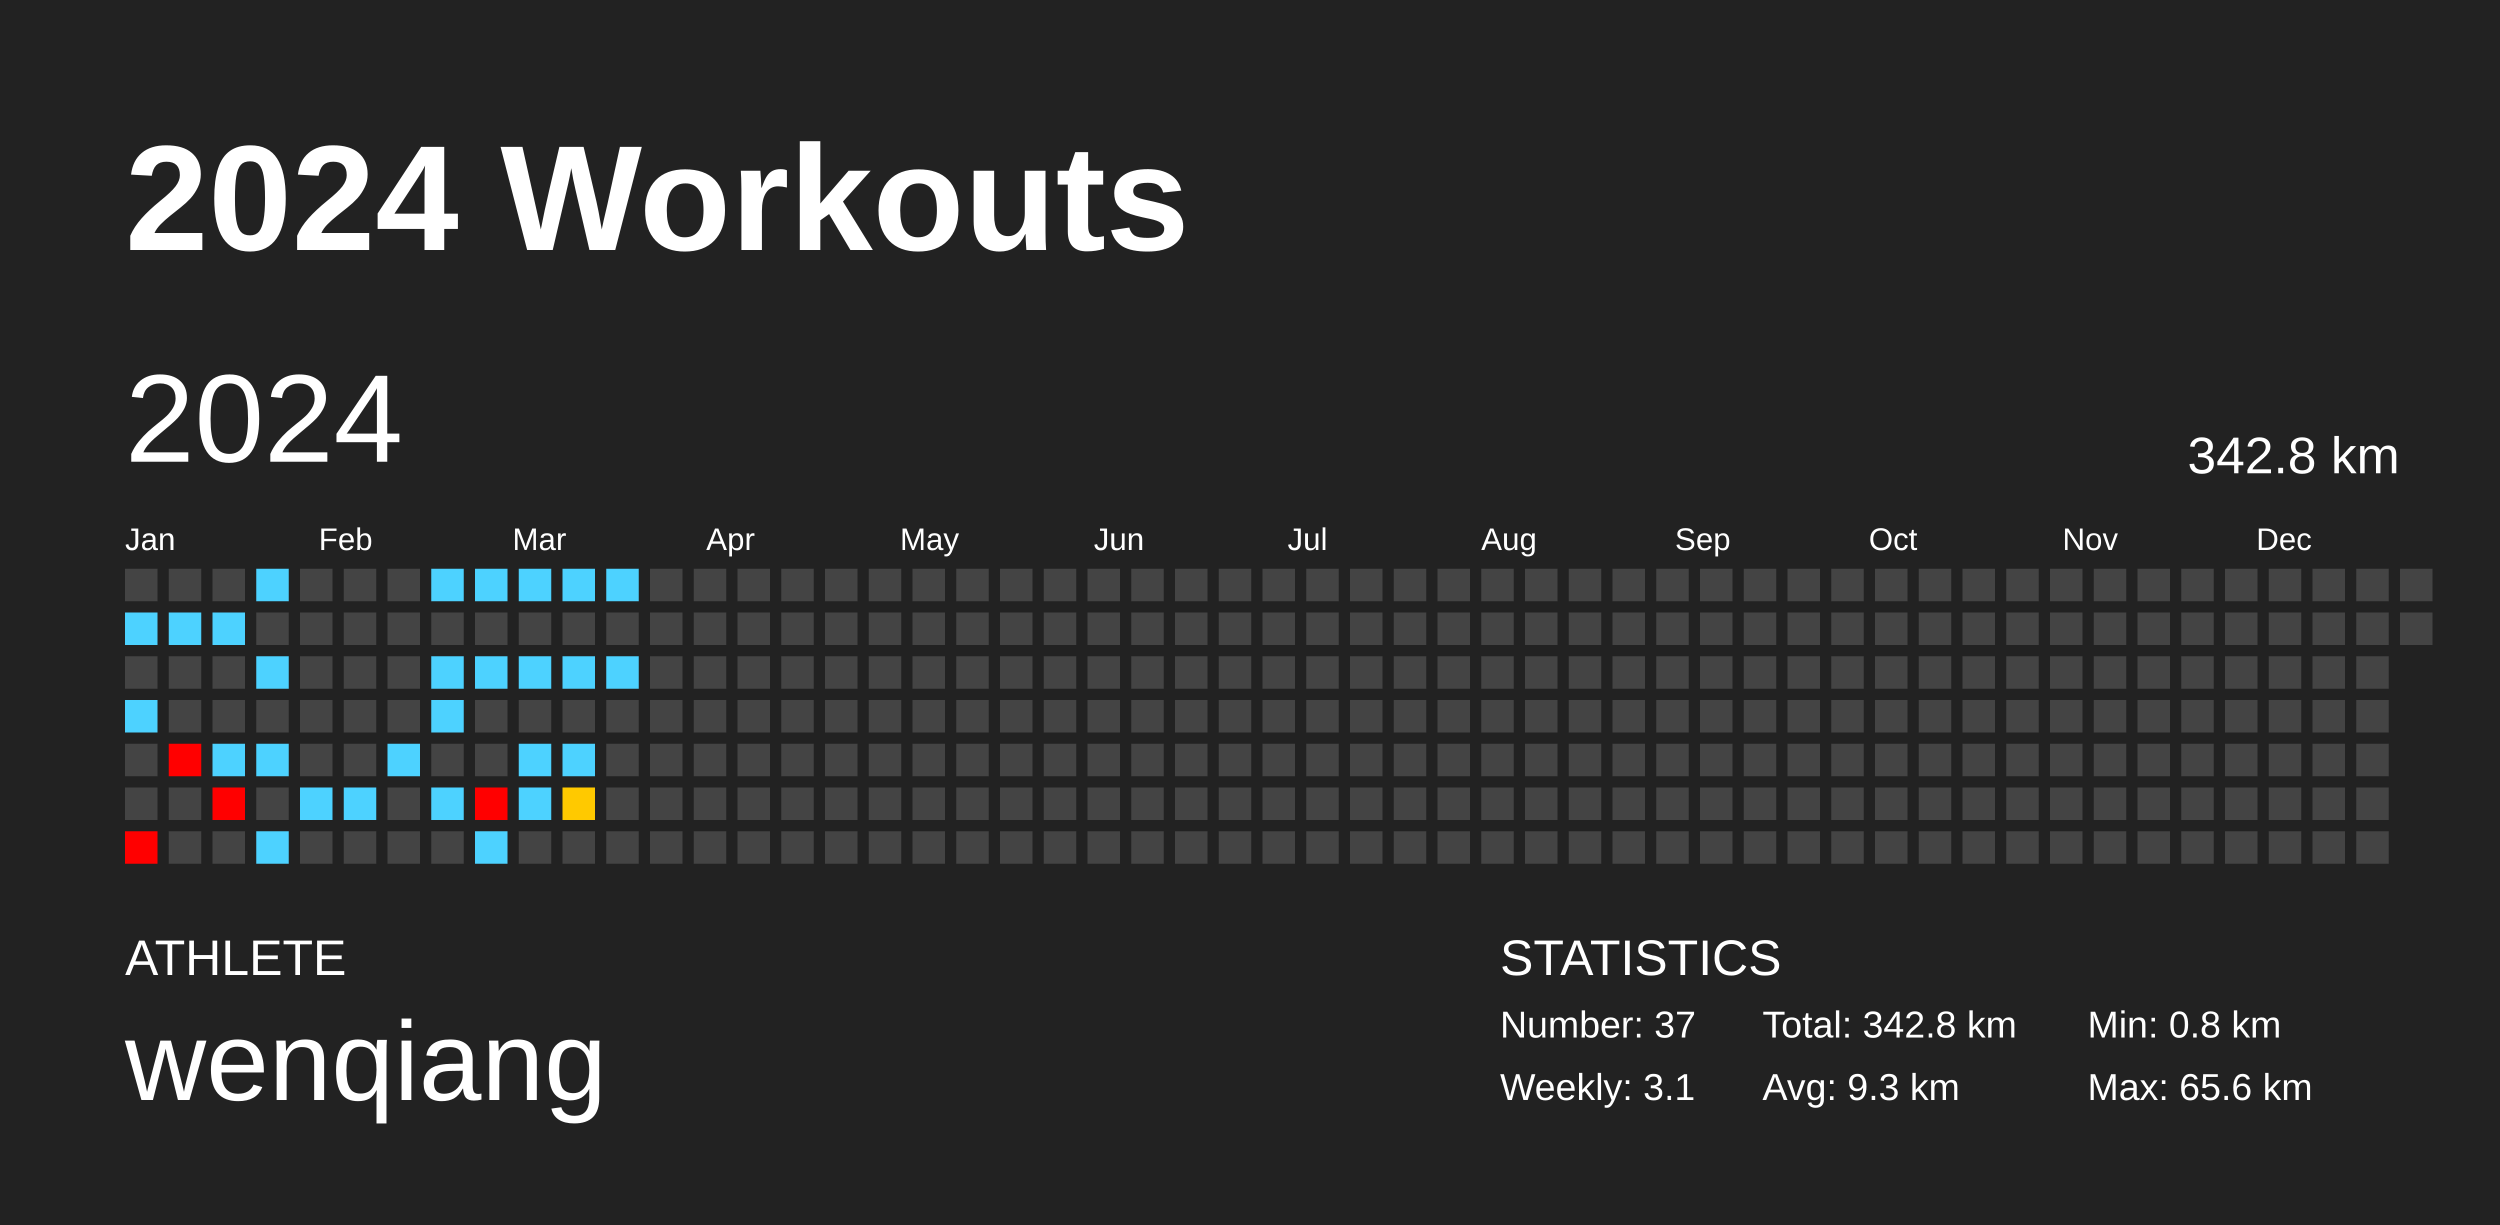
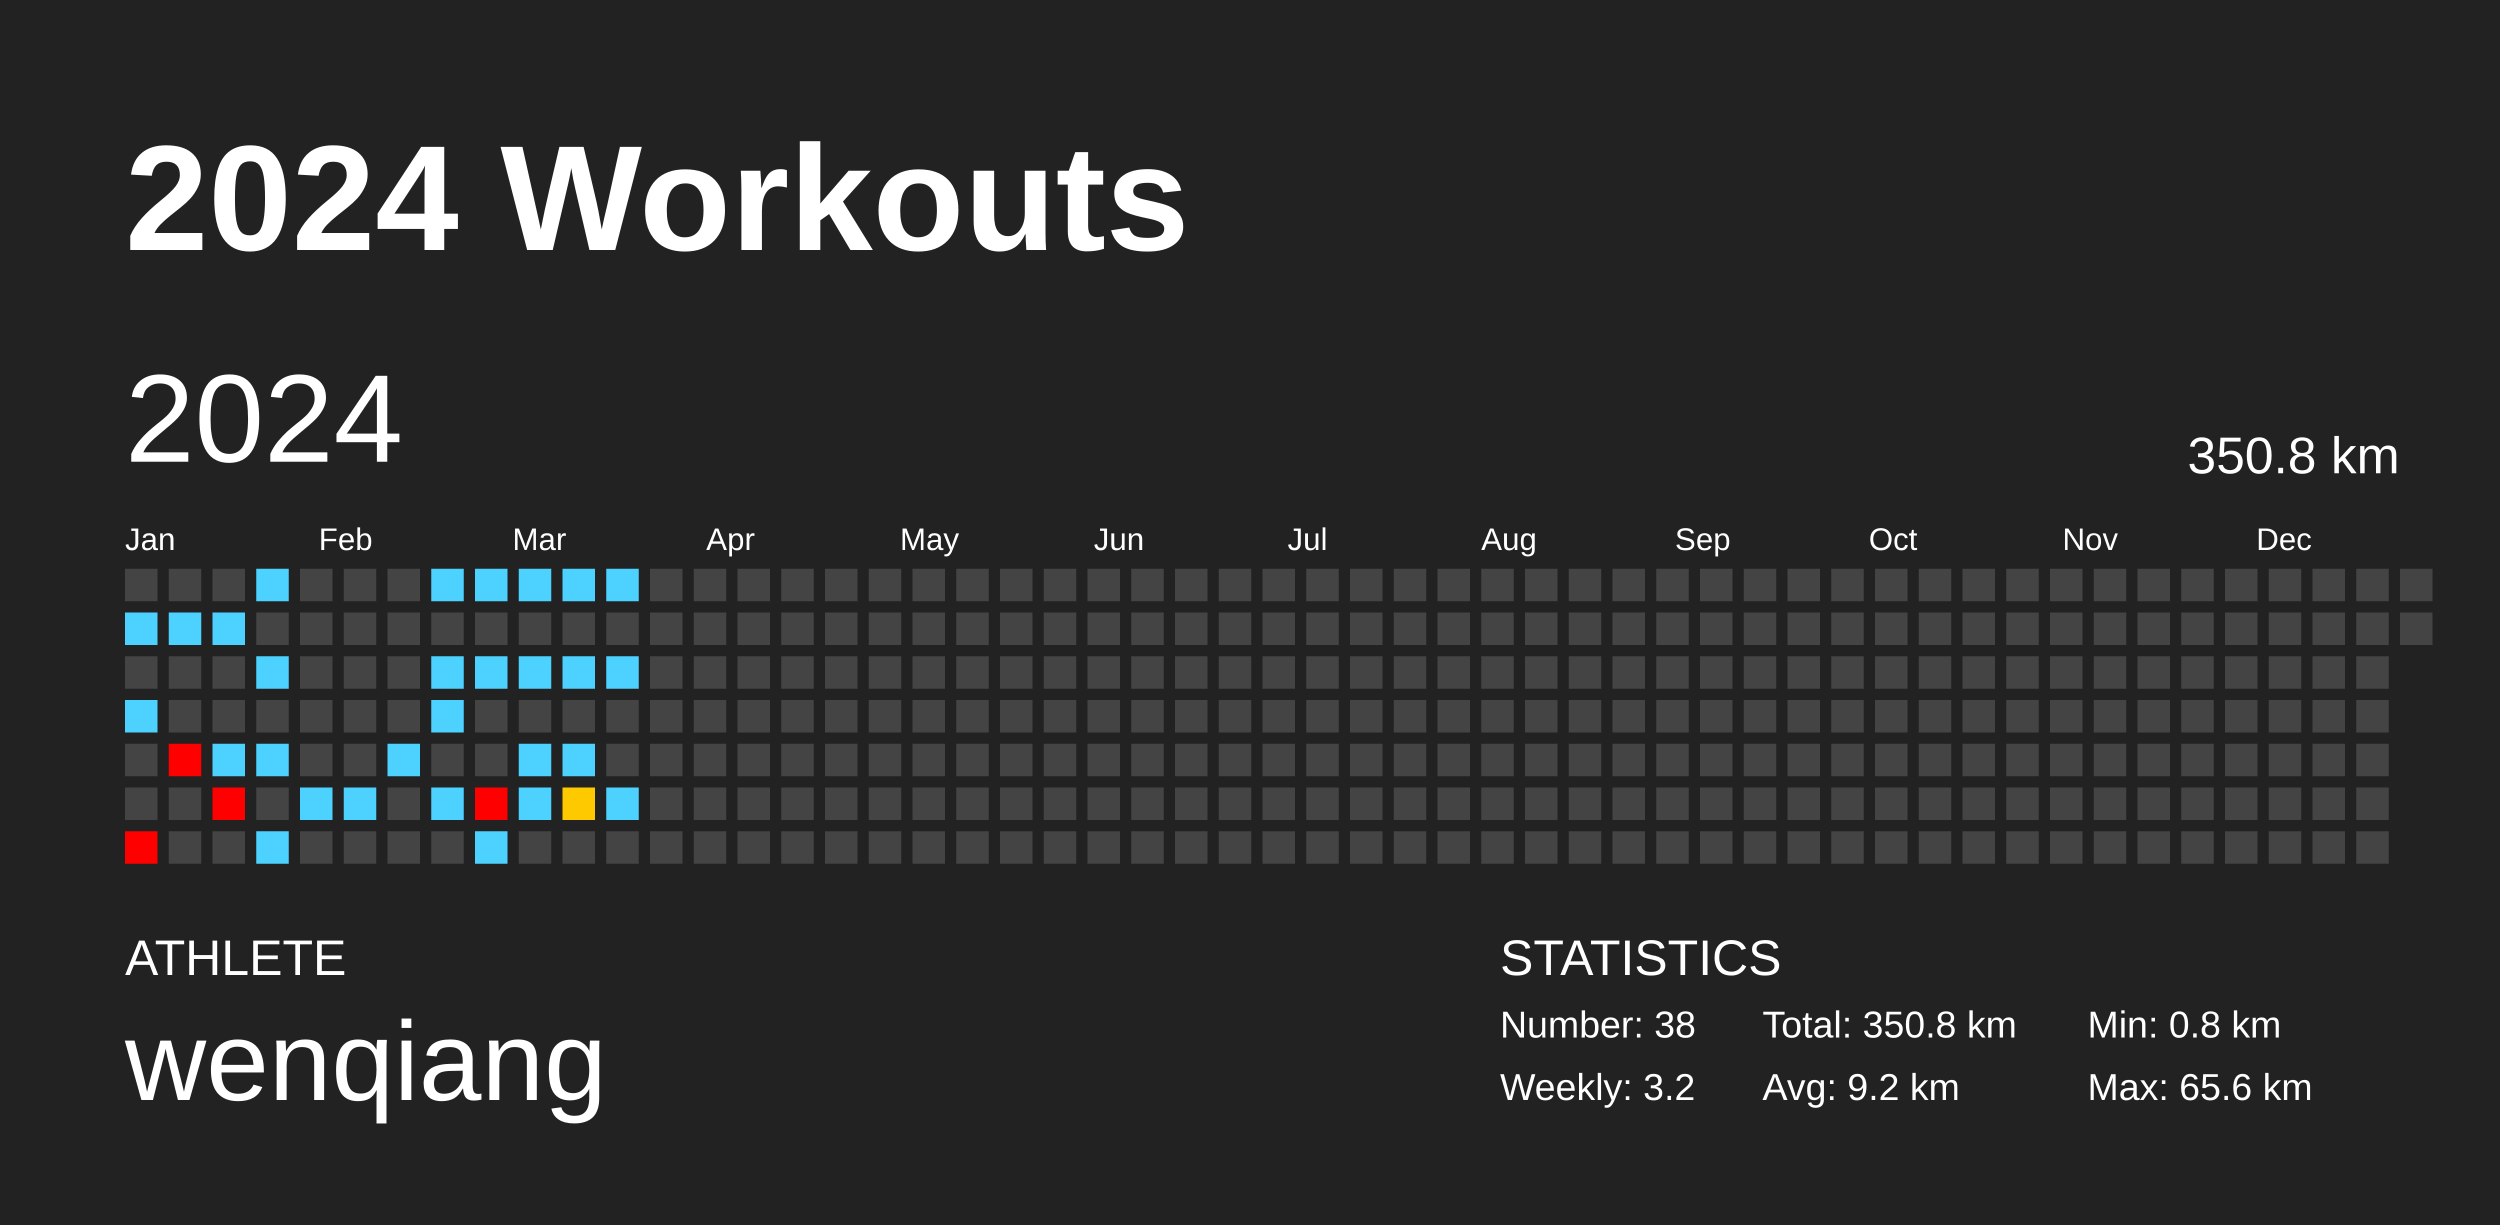
<svg xmlns="http://www.w3.org/2000/svg" baseProfile="full" height="98mm" version="1.1" viewBox="0,0,200,98" width="200mm">
  <defs />
  <rect fill="#222222" height="98" width="200" x="0" y="0" />
  <text fill="#FFFFFF" style="font-size:12px; font-family:Arial; font-weight:bold;" x="10" y="20">2024 Workouts</text>
  <text fill="#FFFFFF" style="font-size:4px; font-family:Arial" x="10" y="78">ATHLETE</text>
  <text fill="#FFFFFF" style="font-size:9px; font-family:Arial" x="10" y="88">wenqiang</text>
  <text fill="#FFFFFF" style="font-size:4px; font-family:Arial" x="120" y="78">STATISTICS</text>
-   <text fill="#FFFFFF" style="font-size:3px; font-family:Arial" x="120" y="83">Number: 37</text>
-   <text fill="#FFFFFF" style="font-size:3px; font-family:Arial" x="120" y="88">Weekly: 3.1</text>
-   <text fill="#FFFFFF" style="font-size:3px; font-family:Arial" x="141" y="83">Total: 342.8 km</text>
-   <text fill="#FFFFFF" style="font-size:3px; font-family:Arial" x="141" y="88">Avg: 9.3 km</text>
+   <text fill="#FFFFFF" style="font-size:3px; font-family:Arial" x="120" y="83">Number: 38</text>
+   <text fill="#FFFFFF" style="font-size:3px; font-family:Arial" x="120" y="88">Weekly: 3.2</text>
+   <text fill="#FFFFFF" style="font-size:3px; font-family:Arial" x="141" y="83">Total: 350.8 km</text>
+   <text fill="#FFFFFF" style="font-size:3px; font-family:Arial" x="141" y="88">Avg: 9.2 km</text>
  <text fill="#FFFFFF" style="font-size:3px; font-family:Arial" x="167" y="83">Min: 0.8 km</text>
  <text fill="#FFFFFF" style="font-size:3px; font-family:Arial" x="167" y="88">Max: 65.6 km</text>
  <text dominant-baseline="hanging" fill="#FFFFFF" style="font-size:10.0px; font-family:Arial;" x="10" y="30">2024</text>
-   <text dominant-baseline="hanging" fill="#FFFFFF" style="font-size:4.125px; font-family:Arial;" x="175" y="35">342.8 km</text>
+   <text dominant-baseline="hanging" fill="#FFFFFF" style="font-size:4.125px; font-family:Arial;" x="175" y="35">350.8 km</text>
  <text fill="#FFFFFF" style="font-size:2.5px; font-family:Arial" x="10.0" y="44">Jan</text>
  <text fill="#FFFFFF" style="font-size:2.5px; font-family:Arial" x="25.5" y="44">Feb</text>
  <text fill="#FFFFFF" style="font-size:2.5px; font-family:Arial" x="41.0" y="44">Mar</text>
  <text fill="#FFFFFF" style="font-size:2.5px; font-family:Arial" x="56.5" y="44">Apr</text>
  <text fill="#FFFFFF" style="font-size:2.5px; font-family:Arial" x="72.0" y="44">May</text>
  <text fill="#FFFFFF" style="font-size:2.5px; font-family:Arial" x="87.5" y="44">Jun</text>
  <text fill="#FFFFFF" style="font-size:2.5px; font-family:Arial" x="103.0" y="44">Jul</text>
  <text fill="#FFFFFF" style="font-size:2.5px; font-family:Arial" x="118.5" y="44">Aug</text>
  <text fill="#FFFFFF" style="font-size:2.5px; font-family:Arial" x="134.0" y="44">Sep</text>
  <text fill="#FFFFFF" style="font-size:2.5px; font-family:Arial" x="149.5" y="44">Oct</text>
  <text fill="#FFFFFF" style="font-size:2.5px; font-family:Arial" x="165.0" y="44">Nov</text>
  <text fill="#FFFFFF" style="font-size:2.5px; font-family:Arial" x="180.5" y="44">Dec</text>
  <rect fill="#444444" height="2.6" width="2.6" x="10.0" y="45.5" />
  <rect fill="#4dd2ff" height="2.6" width="2.6" x="10.0" y="49.0" />
  <rect fill="#444444" height="2.6" width="2.6" x="10.0" y="52.5" />
  <rect fill="#4dd2ff" height="2.6" width="2.6" x="10.0" y="56.0" />
  <rect fill="#444444" height="2.6" width="2.6" x="10.0" y="59.5" />
  <rect fill="#444444" height="2.6" width="2.6" x="10.0" y="63.0" />
  <rect fill="red" height="2.6" width="2.6" x="10.0" y="66.5" />
  <rect fill="#444444" height="2.6" width="2.6" x="13.5" y="45.5" />
  <rect fill="#4dd2ff" height="2.6" width="2.6" x="13.5" y="49.0" />
  <rect fill="#444444" height="2.6" width="2.6" x="13.5" y="52.5" />
  <rect fill="#444444" height="2.6" width="2.6" x="13.5" y="56.0" />
  <rect fill="red" height="2.6" width="2.6" x="13.5" y="59.5" />
  <rect fill="#444444" height="2.6" width="2.6" x="13.5" y="63.0" />
  <rect fill="#444444" height="2.6" width="2.6" x="13.5" y="66.5" />
  <rect fill="#444444" height="2.6" width="2.6" x="17.0" y="45.5" />
  <rect fill="#4dd2ff" height="2.6" width="2.6" x="17.0" y="49.0" />
  <rect fill="#444444" height="2.6" width="2.6" x="17.0" y="52.5" />
  <rect fill="#444444" height="2.6" width="2.6" x="17.0" y="56.0" />
  <rect fill="#4dd2ff" height="2.6" width="2.6" x="17.0" y="59.5" />
  <rect fill="red" height="2.6" width="2.6" x="17.0" y="63.0" />
  <rect fill="#444444" height="2.6" width="2.6" x="17.0" y="66.5" />
  <rect fill="#4dd2ff" height="2.6" width="2.6" x="20.5" y="45.5" />
  <rect fill="#444444" height="2.6" width="2.6" x="20.5" y="49.0" />
  <rect fill="#4dd2ff" height="2.6" width="2.6" x="20.5" y="52.5" />
  <rect fill="#444444" height="2.6" width="2.6" x="20.5" y="56.0" />
  <rect fill="#4dd2ff" height="2.6" width="2.6" x="20.5" y="59.5" />
  <rect fill="#444444" height="2.6" width="2.6" x="20.5" y="63.0" />
  <rect fill="#4dd2ff" height="2.6" width="2.6" x="20.5" y="66.5" />
  <rect fill="#444444" height="2.6" width="2.6" x="24.0" y="45.5" />
  <rect fill="#444444" height="2.6" width="2.6" x="24.0" y="49.0" />
  <rect fill="#444444" height="2.6" width="2.6" x="24.0" y="52.5" />
  <rect fill="#444444" height="2.6" width="2.6" x="24.0" y="56.0" />
  <rect fill="#444444" height="2.6" width="2.6" x="24.0" y="59.5" />
  <rect fill="#4dd2ff" height="2.6" width="2.6" x="24.0" y="63.0" />
  <rect fill="#444444" height="2.6" width="2.6" x="24.0" y="66.5" />
  <rect fill="#444444" height="2.6" width="2.6" x="27.5" y="45.5" />
  <rect fill="#444444" height="2.6" width="2.6" x="27.5" y="49.0" />
  <rect fill="#444444" height="2.6" width="2.6" x="27.5" y="52.5" />
  <rect fill="#444444" height="2.6" width="2.6" x="27.5" y="56.0" />
  <rect fill="#444444" height="2.6" width="2.6" x="27.5" y="59.5" />
  <rect fill="#4dd2ff" height="2.6" width="2.6" x="27.5" y="63.0" />
  <rect fill="#444444" height="2.6" width="2.6" x="27.5" y="66.5" />
  <rect fill="#444444" height="2.6" width="2.6" x="31.0" y="45.5" />
  <rect fill="#444444" height="2.6" width="2.6" x="31.0" y="49.0" />
  <rect fill="#444444" height="2.6" width="2.6" x="31.0" y="52.5" />
  <rect fill="#444444" height="2.6" width="2.6" x="31.0" y="56.0" />
  <rect fill="#4dd2ff" height="2.6" width="2.6" x="31.0" y="59.5" />
  <rect fill="#444444" height="2.6" width="2.6" x="31.0" y="63.0" />
  <rect fill="#444444" height="2.6" width="2.6" x="31.0" y="66.5" />
  <rect fill="#4dd2ff" height="2.6" width="2.6" x="34.5" y="45.5" />
  <rect fill="#444444" height="2.6" width="2.6" x="34.5" y="49.0" />
  <rect fill="#4dd2ff" height="2.6" width="2.6" x="34.5" y="52.5" />
  <rect fill="#4dd2ff" height="2.6" width="2.6" x="34.5" y="56.0" />
  <rect fill="#444444" height="2.6" width="2.6" x="34.5" y="59.5" />
  <rect fill="#4dd2ff" height="2.6" width="2.6" x="34.5" y="63.0" />
  <rect fill="#444444" height="2.6" width="2.6" x="34.5" y="66.5" />
  <rect fill="#4dd2ff" height="2.6" width="2.6" x="38.0" y="45.5" />
  <rect fill="#444444" height="2.6" width="2.6" x="38.0" y="49.0" />
  <rect fill="#4dd2ff" height="2.6" width="2.6" x="38.0" y="52.5" />
  <rect fill="#444444" height="2.6" width="2.6" x="38.0" y="56.0" />
  <rect fill="#444444" height="2.6" width="2.6" x="38.0" y="59.5" />
  <rect fill="red" height="2.6" width="2.6" x="38.0" y="63.0" />
  <rect fill="#4dd2ff" height="2.6" width="2.6" x="38.0" y="66.5" />
  <rect fill="#4dd2ff" height="2.6" width="2.6" x="41.5" y="45.5" />
  <rect fill="#444444" height="2.6" width="2.6" x="41.5" y="49.0" />
  <rect fill="#4dd2ff" height="2.6" width="2.6" x="41.5" y="52.5" />
  <rect fill="#444444" height="2.6" width="2.6" x="41.5" y="56.0" />
  <rect fill="#4dd2ff" height="2.6" width="2.6" x="41.5" y="59.5" />
  <rect fill="#4dd2ff" height="2.6" width="2.6" x="41.5" y="63.0" />
  <rect fill="#444444" height="2.6" width="2.6" x="41.5" y="66.5" />
  <rect fill="#4dd2ff" height="2.6" width="2.6" x="45.0" y="45.5" />
  <rect fill="#444444" height="2.6" width="2.6" x="45.0" y="49.0" />
  <rect fill="#4dd2ff" height="2.6" width="2.6" x="45.0" y="52.5" />
  <rect fill="#444444" height="2.6" width="2.6" x="45.0" y="56.0" />
  <rect fill="#4dd2ff" height="2.6" width="2.6" x="45.0" y="59.5" />
  <rect fill="#ffc900" height="2.6" width="2.6" x="45.0" y="63.0" />
  <rect fill="#444444" height="2.6" width="2.6" x="45.0" y="66.5" />
  <rect fill="#4dd2ff" height="2.6" width="2.6" x="48.5" y="45.5" />
  <rect fill="#444444" height="2.6" width="2.6" x="48.5" y="49.0" />
  <rect fill="#4dd2ff" height="2.6" width="2.6" x="48.5" y="52.5" />
  <rect fill="#444444" height="2.6" width="2.6" x="48.5" y="56.0" />
  <rect fill="#444444" height="2.6" width="2.6" x="48.5" y="59.5" />
-   <rect fill="#444444" height="2.6" width="2.6" x="48.5" y="63.0" />
+   <rect fill="#4dd2ff" height="2.6" width="2.6" x="48.5" y="63.0" />
  <rect fill="#444444" height="2.6" width="2.6" x="48.5" y="66.5" />
  <rect fill="#444444" height="2.6" width="2.6" x="52.0" y="45.5" />
  <rect fill="#444444" height="2.6" width="2.6" x="52.0" y="49.0" />
  <rect fill="#444444" height="2.6" width="2.6" x="52.0" y="52.5" />
  <rect fill="#444444" height="2.6" width="2.6" x="52.0" y="56.0" />
  <rect fill="#444444" height="2.6" width="2.6" x="52.0" y="59.5" />
  <rect fill="#444444" height="2.6" width="2.6" x="52.0" y="63.0" />
  <rect fill="#444444" height="2.6" width="2.6" x="52.0" y="66.5" />
  <rect fill="#444444" height="2.6" width="2.6" x="55.5" y="45.5" />
  <rect fill="#444444" height="2.6" width="2.6" x="55.5" y="49.0" />
  <rect fill="#444444" height="2.6" width="2.6" x="55.5" y="52.5" />
  <rect fill="#444444" height="2.6" width="2.6" x="55.5" y="56.0" />
  <rect fill="#444444" height="2.6" width="2.6" x="55.5" y="59.5" />
  <rect fill="#444444" height="2.6" width="2.6" x="55.5" y="63.0" />
  <rect fill="#444444" height="2.6" width="2.6" x="55.5" y="66.5" />
  <rect fill="#444444" height="2.6" width="2.6" x="59.0" y="45.5" />
  <rect fill="#444444" height="2.6" width="2.6" x="59.0" y="49.0" />
  <rect fill="#444444" height="2.6" width="2.6" x="59.0" y="52.5" />
  <rect fill="#444444" height="2.6" width="2.6" x="59.0" y="56.0" />
  <rect fill="#444444" height="2.6" width="2.6" x="59.0" y="59.5" />
  <rect fill="#444444" height="2.6" width="2.6" x="59.0" y="63.0" />
  <rect fill="#444444" height="2.6" width="2.6" x="59.0" y="66.5" />
  <rect fill="#444444" height="2.6" width="2.6" x="62.5" y="45.5" />
  <rect fill="#444444" height="2.6" width="2.6" x="62.5" y="49.0" />
  <rect fill="#444444" height="2.6" width="2.6" x="62.5" y="52.5" />
  <rect fill="#444444" height="2.6" width="2.6" x="62.5" y="56.0" />
  <rect fill="#444444" height="2.6" width="2.6" x="62.5" y="59.5" />
  <rect fill="#444444" height="2.6" width="2.6" x="62.5" y="63.0" />
  <rect fill="#444444" height="2.6" width="2.6" x="62.5" y="66.5" />
  <rect fill="#444444" height="2.6" width="2.6" x="66.0" y="45.5" />
  <rect fill="#444444" height="2.6" width="2.6" x="66.0" y="49.0" />
  <rect fill="#444444" height="2.6" width="2.6" x="66.0" y="52.5" />
  <rect fill="#444444" height="2.6" width="2.6" x="66.0" y="56.0" />
  <rect fill="#444444" height="2.6" width="2.6" x="66.0" y="59.5" />
  <rect fill="#444444" height="2.6" width="2.6" x="66.0" y="63.0" />
  <rect fill="#444444" height="2.6" width="2.6" x="66.0" y="66.5" />
  <rect fill="#444444" height="2.6" width="2.6" x="69.5" y="45.5" />
  <rect fill="#444444" height="2.6" width="2.6" x="69.5" y="49.0" />
  <rect fill="#444444" height="2.6" width="2.6" x="69.5" y="52.5" />
  <rect fill="#444444" height="2.6" width="2.6" x="69.5" y="56.0" />
  <rect fill="#444444" height="2.6" width="2.6" x="69.5" y="59.5" />
  <rect fill="#444444" height="2.6" width="2.6" x="69.5" y="63.0" />
  <rect fill="#444444" height="2.6" width="2.6" x="69.5" y="66.5" />
  <rect fill="#444444" height="2.6" width="2.6" x="73.0" y="45.5" />
  <rect fill="#444444" height="2.6" width="2.6" x="73.0" y="49.0" />
  <rect fill="#444444" height="2.6" width="2.6" x="73.0" y="52.5" />
  <rect fill="#444444" height="2.6" width="2.6" x="73.0" y="56.0" />
  <rect fill="#444444" height="2.6" width="2.6" x="73.0" y="59.5" />
  <rect fill="#444444" height="2.6" width="2.6" x="73.0" y="63.0" />
  <rect fill="#444444" height="2.6" width="2.6" x="73.0" y="66.5" />
  <rect fill="#444444" height="2.6" width="2.6" x="76.5" y="45.5" />
  <rect fill="#444444" height="2.6" width="2.6" x="76.5" y="49.0" />
  <rect fill="#444444" height="2.6" width="2.6" x="76.5" y="52.5" />
  <rect fill="#444444" height="2.6" width="2.6" x="76.5" y="56.0" />
  <rect fill="#444444" height="2.6" width="2.6" x="76.5" y="59.5" />
  <rect fill="#444444" height="2.6" width="2.6" x="76.5" y="63.0" />
  <rect fill="#444444" height="2.6" width="2.6" x="76.5" y="66.5" />
  <rect fill="#444444" height="2.6" width="2.6" x="80.0" y="45.5" />
  <rect fill="#444444" height="2.6" width="2.6" x="80.0" y="49.0" />
  <rect fill="#444444" height="2.6" width="2.6" x="80.0" y="52.5" />
  <rect fill="#444444" height="2.6" width="2.6" x="80.0" y="56.0" />
  <rect fill="#444444" height="2.6" width="2.6" x="80.0" y="59.5" />
  <rect fill="#444444" height="2.6" width="2.6" x="80.0" y="63.0" />
  <rect fill="#444444" height="2.6" width="2.6" x="80.0" y="66.5" />
  <rect fill="#444444" height="2.6" width="2.6" x="83.5" y="45.5" />
  <rect fill="#444444" height="2.6" width="2.6" x="83.5" y="49.0" />
  <rect fill="#444444" height="2.6" width="2.6" x="83.5" y="52.5" />
  <rect fill="#444444" height="2.6" width="2.6" x="83.5" y="56.0" />
  <rect fill="#444444" height="2.6" width="2.6" x="83.5" y="59.5" />
  <rect fill="#444444" height="2.6" width="2.6" x="83.5" y="63.0" />
  <rect fill="#444444" height="2.6" width="2.6" x="83.5" y="66.5" />
  <rect fill="#444444" height="2.6" width="2.6" x="87.0" y="45.5" />
  <rect fill="#444444" height="2.6" width="2.6" x="87.0" y="49.0" />
  <rect fill="#444444" height="2.6" width="2.6" x="87.0" y="52.5" />
  <rect fill="#444444" height="2.6" width="2.6" x="87.0" y="56.0" />
  <rect fill="#444444" height="2.6" width="2.6" x="87.0" y="59.5" />
  <rect fill="#444444" height="2.6" width="2.6" x="87.0" y="63.0" />
  <rect fill="#444444" height="2.6" width="2.6" x="87.0" y="66.5" />
  <rect fill="#444444" height="2.6" width="2.6" x="90.5" y="45.5" />
  <rect fill="#444444" height="2.6" width="2.6" x="90.5" y="49.0" />
  <rect fill="#444444" height="2.6" width="2.6" x="90.5" y="52.5" />
  <rect fill="#444444" height="2.6" width="2.6" x="90.5" y="56.0" />
  <rect fill="#444444" height="2.6" width="2.6" x="90.5" y="59.5" />
  <rect fill="#444444" height="2.6" width="2.6" x="90.5" y="63.0" />
  <rect fill="#444444" height="2.6" width="2.6" x="90.5" y="66.5" />
  <rect fill="#444444" height="2.6" width="2.6" x="94.0" y="45.5" />
  <rect fill="#444444" height="2.6" width="2.6" x="94.0" y="49.0" />
  <rect fill="#444444" height="2.6" width="2.6" x="94.0" y="52.5" />
  <rect fill="#444444" height="2.6" width="2.6" x="94.0" y="56.0" />
  <rect fill="#444444" height="2.6" width="2.6" x="94.0" y="59.5" />
  <rect fill="#444444" height="2.6" width="2.6" x="94.0" y="63.0" />
  <rect fill="#444444" height="2.6" width="2.6" x="94.0" y="66.5" />
  <rect fill="#444444" height="2.6" width="2.6" x="97.5" y="45.5" />
  <rect fill="#444444" height="2.6" width="2.6" x="97.5" y="49.0" />
  <rect fill="#444444" height="2.6" width="2.6" x="97.5" y="52.5" />
  <rect fill="#444444" height="2.6" width="2.6" x="97.5" y="56.0" />
  <rect fill="#444444" height="2.6" width="2.6" x="97.5" y="59.5" />
  <rect fill="#444444" height="2.6" width="2.6" x="97.5" y="63.0" />
  <rect fill="#444444" height="2.6" width="2.6" x="97.5" y="66.5" />
  <rect fill="#444444" height="2.6" width="2.6" x="101.0" y="45.5" />
  <rect fill="#444444" height="2.6" width="2.6" x="101.0" y="49.0" />
  <rect fill="#444444" height="2.6" width="2.6" x="101.0" y="52.5" />
  <rect fill="#444444" height="2.6" width="2.6" x="101.0" y="56.0" />
  <rect fill="#444444" height="2.6" width="2.6" x="101.0" y="59.5" />
  <rect fill="#444444" height="2.6" width="2.6" x="101.0" y="63.0" />
  <rect fill="#444444" height="2.6" width="2.6" x="101.0" y="66.5" />
  <rect fill="#444444" height="2.6" width="2.6" x="104.5" y="45.5" />
  <rect fill="#444444" height="2.6" width="2.6" x="104.5" y="49.0" />
  <rect fill="#444444" height="2.6" width="2.6" x="104.5" y="52.5" />
  <rect fill="#444444" height="2.6" width="2.6" x="104.5" y="56.0" />
  <rect fill="#444444" height="2.6" width="2.6" x="104.5" y="59.5" />
  <rect fill="#444444" height="2.6" width="2.6" x="104.5" y="63.0" />
  <rect fill="#444444" height="2.6" width="2.6" x="104.5" y="66.5" />
  <rect fill="#444444" height="2.6" width="2.6" x="108.0" y="45.5" />
  <rect fill="#444444" height="2.6" width="2.6" x="108.0" y="49.0" />
  <rect fill="#444444" height="2.6" width="2.6" x="108.0" y="52.5" />
  <rect fill="#444444" height="2.6" width="2.6" x="108.0" y="56.0" />
  <rect fill="#444444" height="2.6" width="2.6" x="108.0" y="59.5" />
  <rect fill="#444444" height="2.6" width="2.6" x="108.0" y="63.0" />
  <rect fill="#444444" height="2.6" width="2.6" x="108.0" y="66.5" />
  <rect fill="#444444" height="2.6" width="2.6" x="111.5" y="45.5" />
  <rect fill="#444444" height="2.6" width="2.6" x="111.5" y="49.0" />
  <rect fill="#444444" height="2.6" width="2.6" x="111.5" y="52.5" />
  <rect fill="#444444" height="2.6" width="2.6" x="111.5" y="56.0" />
  <rect fill="#444444" height="2.6" width="2.6" x="111.5" y="59.5" />
  <rect fill="#444444" height="2.6" width="2.6" x="111.5" y="63.0" />
  <rect fill="#444444" height="2.6" width="2.6" x="111.5" y="66.5" />
  <rect fill="#444444" height="2.6" width="2.6" x="115.0" y="45.5" />
  <rect fill="#444444" height="2.6" width="2.6" x="115.0" y="49.0" />
  <rect fill="#444444" height="2.6" width="2.6" x="115.0" y="52.5" />
  <rect fill="#444444" height="2.6" width="2.6" x="115.0" y="56.0" />
  <rect fill="#444444" height="2.6" width="2.6" x="115.0" y="59.5" />
  <rect fill="#444444" height="2.6" width="2.6" x="115.0" y="63.0" />
  <rect fill="#444444" height="2.6" width="2.6" x="115.0" y="66.5" />
  <rect fill="#444444" height="2.6" width="2.6" x="118.5" y="45.5" />
  <rect fill="#444444" height="2.6" width="2.6" x="118.5" y="49.0" />
  <rect fill="#444444" height="2.6" width="2.6" x="118.5" y="52.5" />
  <rect fill="#444444" height="2.6" width="2.6" x="118.5" y="56.0" />
  <rect fill="#444444" height="2.6" width="2.6" x="118.5" y="59.5" />
  <rect fill="#444444" height="2.6" width="2.6" x="118.5" y="63.0" />
  <rect fill="#444444" height="2.6" width="2.6" x="118.5" y="66.5" />
  <rect fill="#444444" height="2.6" width="2.6" x="122.0" y="45.5" />
  <rect fill="#444444" height="2.6" width="2.6" x="122.0" y="49.0" />
  <rect fill="#444444" height="2.6" width="2.6" x="122.0" y="52.5" />
  <rect fill="#444444" height="2.6" width="2.6" x="122.0" y="56.0" />
  <rect fill="#444444" height="2.6" width="2.6" x="122.0" y="59.5" />
  <rect fill="#444444" height="2.6" width="2.6" x="122.0" y="63.0" />
  <rect fill="#444444" height="2.6" width="2.6" x="122.0" y="66.5" />
  <rect fill="#444444" height="2.6" width="2.6" x="125.5" y="45.5" />
  <rect fill="#444444" height="2.6" width="2.6" x="125.5" y="49.0" />
  <rect fill="#444444" height="2.6" width="2.6" x="125.5" y="52.5" />
  <rect fill="#444444" height="2.6" width="2.6" x="125.5" y="56.0" />
  <rect fill="#444444" height="2.6" width="2.6" x="125.5" y="59.5" />
  <rect fill="#444444" height="2.6" width="2.6" x="125.5" y="63.0" />
  <rect fill="#444444" height="2.6" width="2.6" x="125.5" y="66.5" />
  <rect fill="#444444" height="2.6" width="2.6" x="129.0" y="45.5" />
  <rect fill="#444444" height="2.6" width="2.6" x="129.0" y="49.0" />
  <rect fill="#444444" height="2.6" width="2.6" x="129.0" y="52.5" />
  <rect fill="#444444" height="2.6" width="2.6" x="129.0" y="56.0" />
  <rect fill="#444444" height="2.6" width="2.6" x="129.0" y="59.5" />
  <rect fill="#444444" height="2.6" width="2.6" x="129.0" y="63.0" />
  <rect fill="#444444" height="2.6" width="2.6" x="129.0" y="66.5" />
  <rect fill="#444444" height="2.6" width="2.6" x="132.5" y="45.5" />
  <rect fill="#444444" height="2.6" width="2.6" x="132.5" y="49.0" />
  <rect fill="#444444" height="2.6" width="2.6" x="132.5" y="52.5" />
  <rect fill="#444444" height="2.6" width="2.6" x="132.5" y="56.0" />
  <rect fill="#444444" height="2.6" width="2.6" x="132.5" y="59.5" />
  <rect fill="#444444" height="2.6" width="2.6" x="132.5" y="63.0" />
  <rect fill="#444444" height="2.6" width="2.6" x="132.5" y="66.5" />
  <rect fill="#444444" height="2.6" width="2.6" x="136.0" y="45.5" />
  <rect fill="#444444" height="2.6" width="2.6" x="136.0" y="49.0" />
  <rect fill="#444444" height="2.6" width="2.6" x="136.0" y="52.5" />
  <rect fill="#444444" height="2.6" width="2.6" x="136.0" y="56.0" />
  <rect fill="#444444" height="2.6" width="2.6" x="136.0" y="59.5" />
  <rect fill="#444444" height="2.6" width="2.6" x="136.0" y="63.0" />
  <rect fill="#444444" height="2.6" width="2.6" x="136.0" y="66.5" />
  <rect fill="#444444" height="2.6" width="2.6" x="139.5" y="45.5" />
  <rect fill="#444444" height="2.6" width="2.6" x="139.5" y="49.0" />
  <rect fill="#444444" height="2.6" width="2.6" x="139.5" y="52.5" />
  <rect fill="#444444" height="2.6" width="2.6" x="139.5" y="56.0" />
  <rect fill="#444444" height="2.6" width="2.6" x="139.5" y="59.5" />
  <rect fill="#444444" height="2.6" width="2.6" x="139.5" y="63.0" />
  <rect fill="#444444" height="2.6" width="2.6" x="139.5" y="66.5" />
  <rect fill="#444444" height="2.6" width="2.6" x="143.0" y="45.5" />
  <rect fill="#444444" height="2.6" width="2.6" x="143.0" y="49.0" />
  <rect fill="#444444" height="2.6" width="2.6" x="143.0" y="52.5" />
  <rect fill="#444444" height="2.6" width="2.6" x="143.0" y="56.0" />
  <rect fill="#444444" height="2.6" width="2.6" x="143.0" y="59.5" />
  <rect fill="#444444" height="2.6" width="2.6" x="143.0" y="63.0" />
  <rect fill="#444444" height="2.6" width="2.6" x="143.0" y="66.5" />
  <rect fill="#444444" height="2.6" width="2.6" x="146.5" y="45.5" />
  <rect fill="#444444" height="2.6" width="2.6" x="146.5" y="49.0" />
  <rect fill="#444444" height="2.6" width="2.6" x="146.5" y="52.5" />
  <rect fill="#444444" height="2.6" width="2.6" x="146.5" y="56.0" />
  <rect fill="#444444" height="2.6" width="2.6" x="146.5" y="59.5" />
  <rect fill="#444444" height="2.6" width="2.6" x="146.5" y="63.0" />
  <rect fill="#444444" height="2.6" width="2.6" x="146.5" y="66.5" />
  <rect fill="#444444" height="2.6" width="2.6" x="150.0" y="45.5" />
  <rect fill="#444444" height="2.6" width="2.6" x="150.0" y="49.0" />
  <rect fill="#444444" height="2.6" width="2.6" x="150.0" y="52.5" />
  <rect fill="#444444" height="2.6" width="2.6" x="150.0" y="56.0" />
  <rect fill="#444444" height="2.6" width="2.6" x="150.0" y="59.5" />
  <rect fill="#444444" height="2.6" width="2.6" x="150.0" y="63.0" />
  <rect fill="#444444" height="2.6" width="2.6" x="150.0" y="66.5" />
  <rect fill="#444444" height="2.6" width="2.6" x="153.5" y="45.5" />
  <rect fill="#444444" height="2.6" width="2.6" x="153.5" y="49.0" />
  <rect fill="#444444" height="2.6" width="2.6" x="153.5" y="52.5" />
  <rect fill="#444444" height="2.6" width="2.6" x="153.5" y="56.0" />
  <rect fill="#444444" height="2.6" width="2.6" x="153.5" y="59.5" />
  <rect fill="#444444" height="2.6" width="2.6" x="153.5" y="63.0" />
  <rect fill="#444444" height="2.6" width="2.6" x="153.5" y="66.5" />
  <rect fill="#444444" height="2.6" width="2.6" x="157.0" y="45.5" />
  <rect fill="#444444" height="2.6" width="2.6" x="157.0" y="49.0" />
  <rect fill="#444444" height="2.6" width="2.6" x="157.0" y="52.5" />
  <rect fill="#444444" height="2.6" width="2.6" x="157.0" y="56.0" />
  <rect fill="#444444" height="2.6" width="2.6" x="157.0" y="59.5" />
  <rect fill="#444444" height="2.6" width="2.6" x="157.0" y="63.0" />
  <rect fill="#444444" height="2.6" width="2.6" x="157.0" y="66.5" />
  <rect fill="#444444" height="2.6" width="2.6" x="160.5" y="45.5" />
  <rect fill="#444444" height="2.6" width="2.6" x="160.5" y="49.0" />
  <rect fill="#444444" height="2.6" width="2.6" x="160.5" y="52.5" />
  <rect fill="#444444" height="2.6" width="2.6" x="160.5" y="56.0" />
  <rect fill="#444444" height="2.6" width="2.6" x="160.5" y="59.5" />
  <rect fill="#444444" height="2.6" width="2.6" x="160.5" y="63.0" />
  <rect fill="#444444" height="2.6" width="2.6" x="160.5" y="66.5" />
  <rect fill="#444444" height="2.6" width="2.6" x="164.0" y="45.5" />
  <rect fill="#444444" height="2.6" width="2.6" x="164.0" y="49.0" />
  <rect fill="#444444" height="2.6" width="2.6" x="164.0" y="52.5" />
  <rect fill="#444444" height="2.6" width="2.6" x="164.0" y="56.0" />
  <rect fill="#444444" height="2.6" width="2.6" x="164.0" y="59.5" />
  <rect fill="#444444" height="2.6" width="2.6" x="164.0" y="63.0" />
  <rect fill="#444444" height="2.6" width="2.6" x="164.0" y="66.5" />
  <rect fill="#444444" height="2.6" width="2.6" x="167.5" y="45.5" />
  <rect fill="#444444" height="2.6" width="2.6" x="167.5" y="49.0" />
  <rect fill="#444444" height="2.6" width="2.6" x="167.5" y="52.5" />
  <rect fill="#444444" height="2.6" width="2.6" x="167.5" y="56.0" />
  <rect fill="#444444" height="2.6" width="2.6" x="167.5" y="59.5" />
  <rect fill="#444444" height="2.6" width="2.6" x="167.5" y="63.0" />
  <rect fill="#444444" height="2.6" width="2.6" x="167.5" y="66.5" />
  <rect fill="#444444" height="2.6" width="2.6" x="171.0" y="45.5" />
  <rect fill="#444444" height="2.6" width="2.6" x="171.0" y="49.0" />
  <rect fill="#444444" height="2.6" width="2.6" x="171.0" y="52.5" />
  <rect fill="#444444" height="2.6" width="2.6" x="171.0" y="56.0" />
  <rect fill="#444444" height="2.6" width="2.6" x="171.0" y="59.5" />
  <rect fill="#444444" height="2.6" width="2.6" x="171.0" y="63.0" />
  <rect fill="#444444" height="2.6" width="2.6" x="171.0" y="66.5" />
  <rect fill="#444444" height="2.6" width="2.6" x="174.5" y="45.5" />
  <rect fill="#444444" height="2.6" width="2.6" x="174.5" y="49.0" />
  <rect fill="#444444" height="2.6" width="2.6" x="174.5" y="52.5" />
  <rect fill="#444444" height="2.6" width="2.6" x="174.5" y="56.0" />
  <rect fill="#444444" height="2.6" width="2.6" x="174.5" y="59.5" />
  <rect fill="#444444" height="2.6" width="2.6" x="174.5" y="63.0" />
  <rect fill="#444444" height="2.6" width="2.6" x="174.5" y="66.5" />
  <rect fill="#444444" height="2.6" width="2.6" x="178.0" y="45.5" />
  <rect fill="#444444" height="2.6" width="2.6" x="178.0" y="49.0" />
  <rect fill="#444444" height="2.6" width="2.6" x="178.0" y="52.5" />
  <rect fill="#444444" height="2.6" width="2.6" x="178.0" y="56.0" />
  <rect fill="#444444" height="2.6" width="2.6" x="178.0" y="59.5" />
  <rect fill="#444444" height="2.6" width="2.6" x="178.0" y="63.0" />
  <rect fill="#444444" height="2.6" width="2.6" x="178.0" y="66.5" />
  <rect fill="#444444" height="2.6" width="2.6" x="181.5" y="45.5" />
  <rect fill="#444444" height="2.6" width="2.6" x="181.5" y="49.0" />
  <rect fill="#444444" height="2.6" width="2.6" x="181.5" y="52.5" />
  <rect fill="#444444" height="2.6" width="2.6" x="181.5" y="56.0" />
  <rect fill="#444444" height="2.6" width="2.6" x="181.5" y="59.5" />
  <rect fill="#444444" height="2.6" width="2.6" x="181.5" y="63.0" />
  <rect fill="#444444" height="2.6" width="2.6" x="181.5" y="66.5" />
  <rect fill="#444444" height="2.6" width="2.6" x="185.0" y="45.5" />
  <rect fill="#444444" height="2.6" width="2.6" x="185.0" y="49.0" />
  <rect fill="#444444" height="2.6" width="2.6" x="185.0" y="52.5" />
  <rect fill="#444444" height="2.6" width="2.6" x="185.0" y="56.0" />
  <rect fill="#444444" height="2.6" width="2.6" x="185.0" y="59.5" />
  <rect fill="#444444" height="2.6" width="2.6" x="185.0" y="63.0" />
  <rect fill="#444444" height="2.6" width="2.6" x="185.0" y="66.5" />
  <rect fill="#444444" height="2.6" width="2.6" x="188.5" y="45.5" />
  <rect fill="#444444" height="2.6" width="2.6" x="188.5" y="49.0" />
  <rect fill="#444444" height="2.6" width="2.6" x="188.5" y="52.5" />
  <rect fill="#444444" height="2.6" width="2.6" x="188.5" y="56.0" />
  <rect fill="#444444" height="2.6" width="2.6" x="188.5" y="59.5" />
  <rect fill="#444444" height="2.6" width="2.6" x="188.5" y="63.0" />
  <rect fill="#444444" height="2.6" width="2.6" x="188.5" y="66.5" />
  <rect fill="#444444" height="2.6" width="2.6" x="192.0" y="45.5" />
  <rect fill="#444444" height="2.6" width="2.6" x="192.0" y="49.0" />
</svg>
